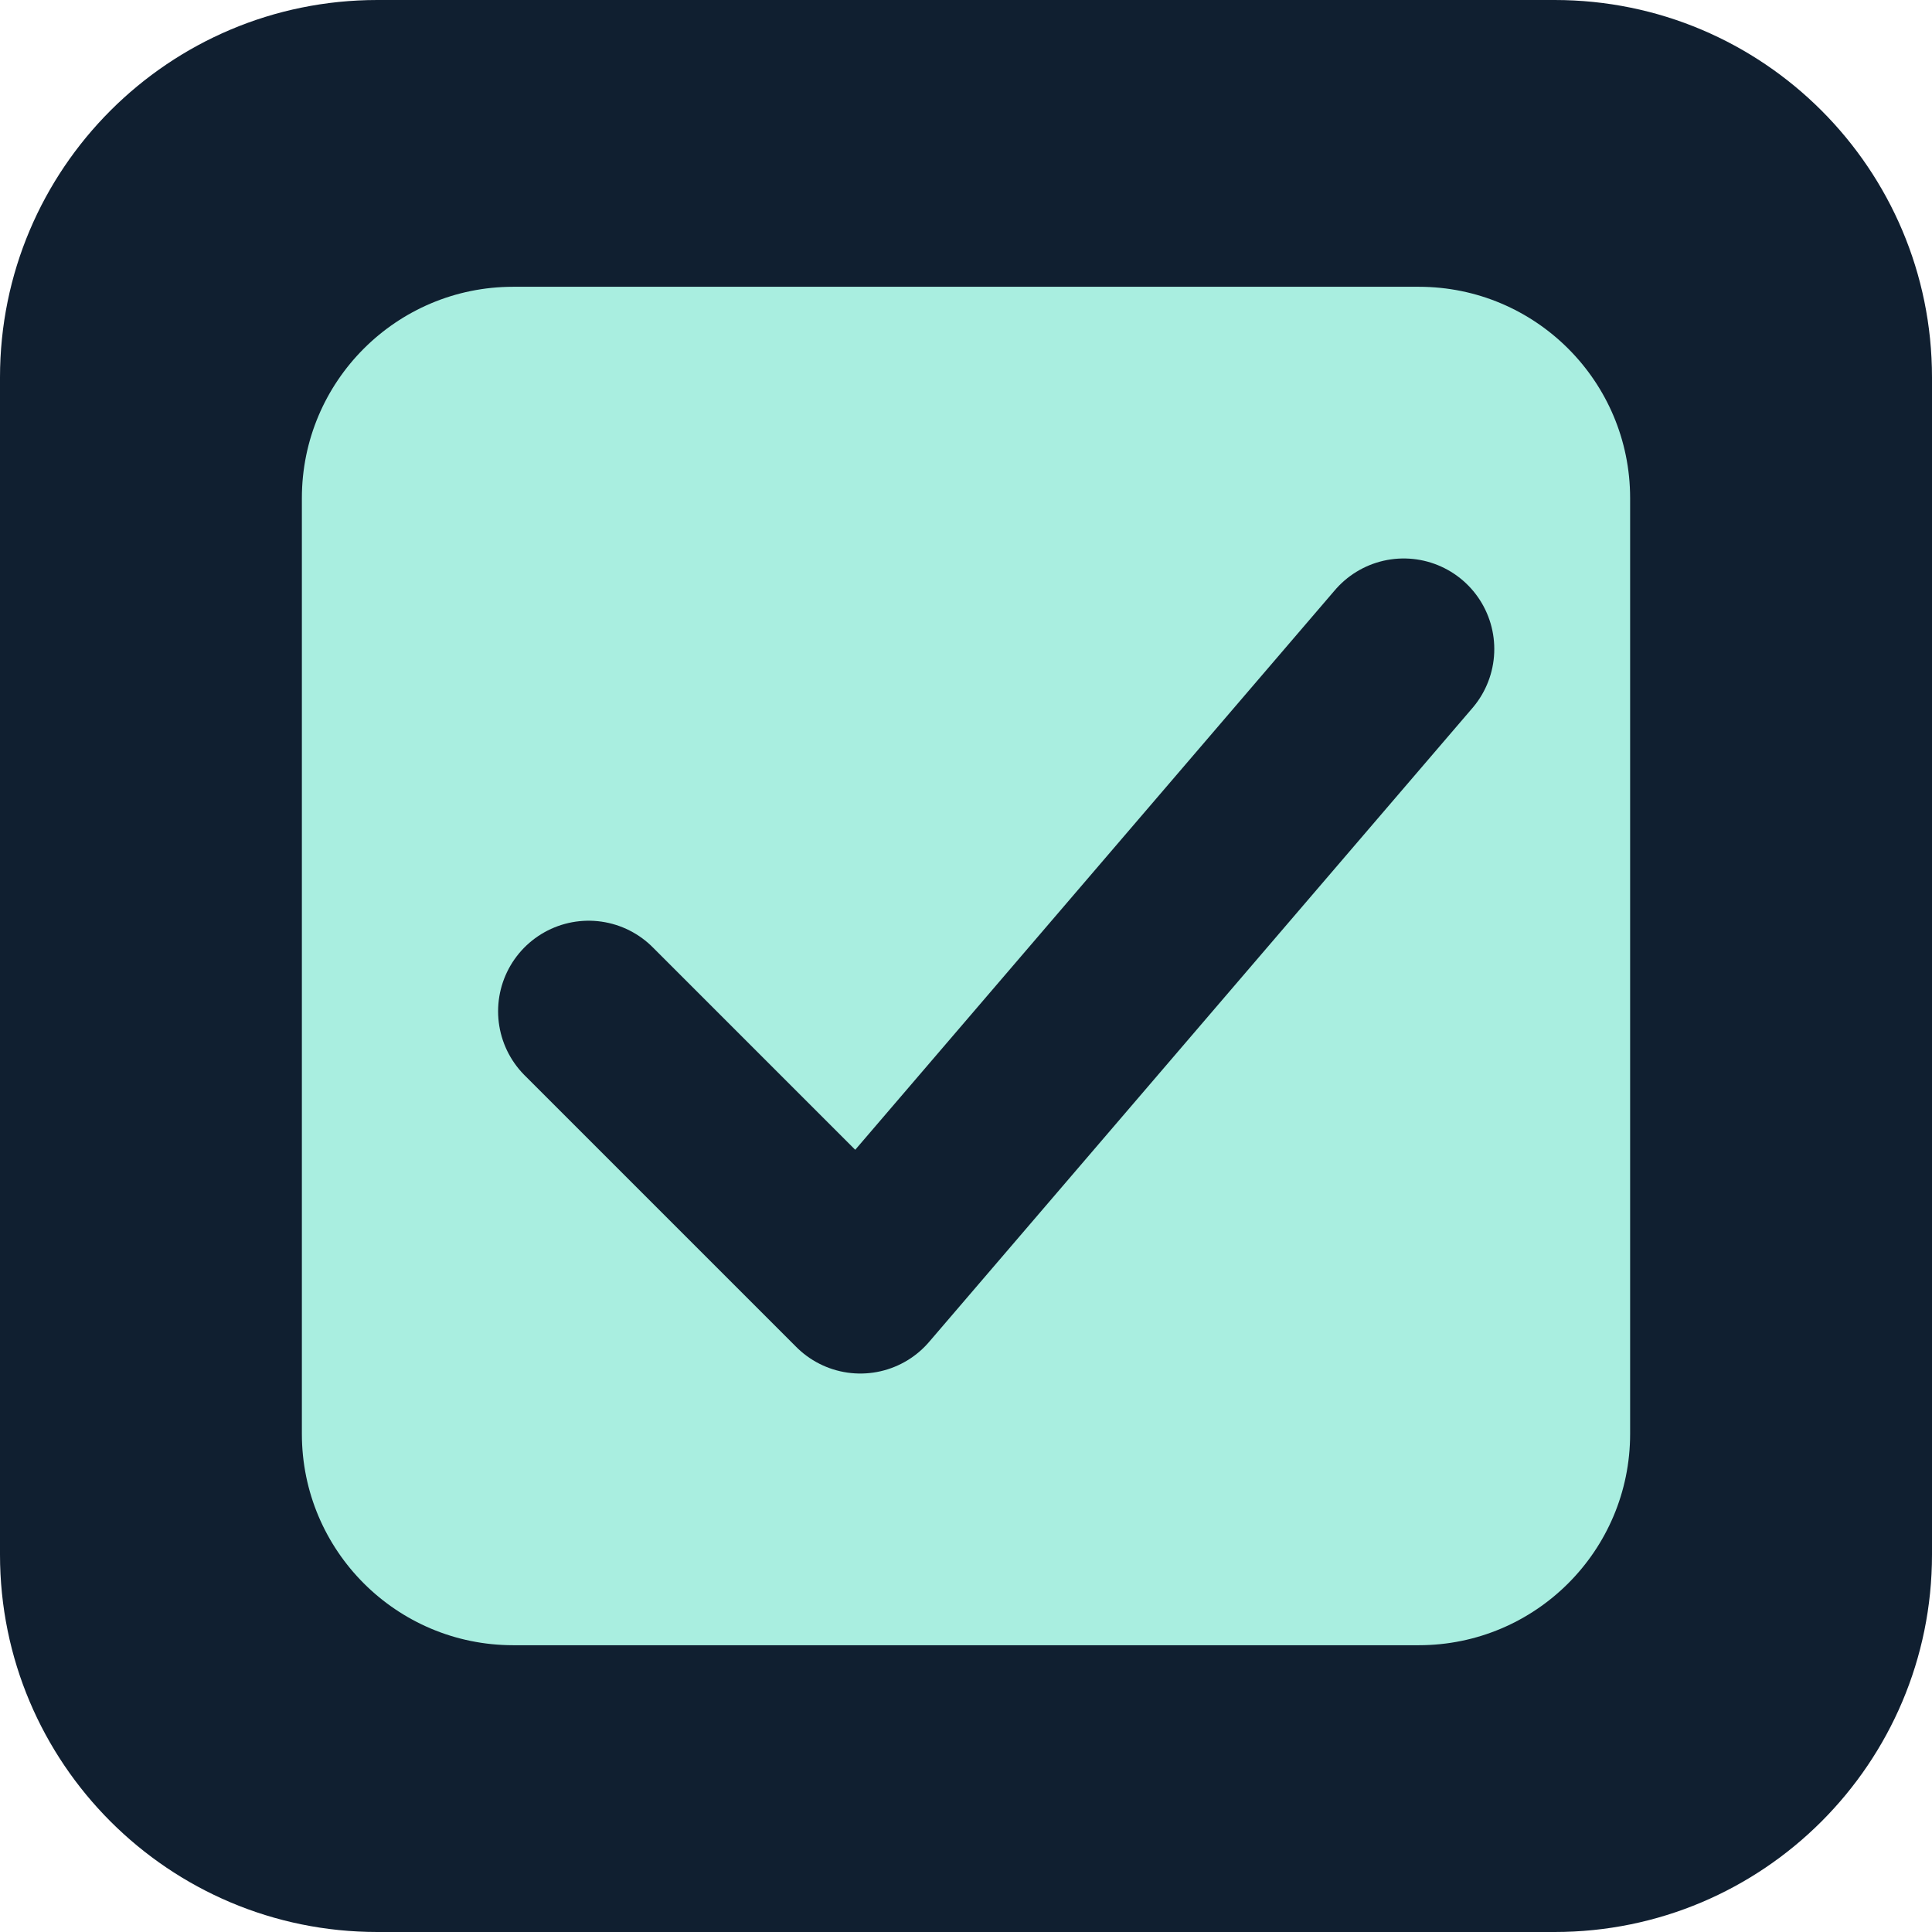
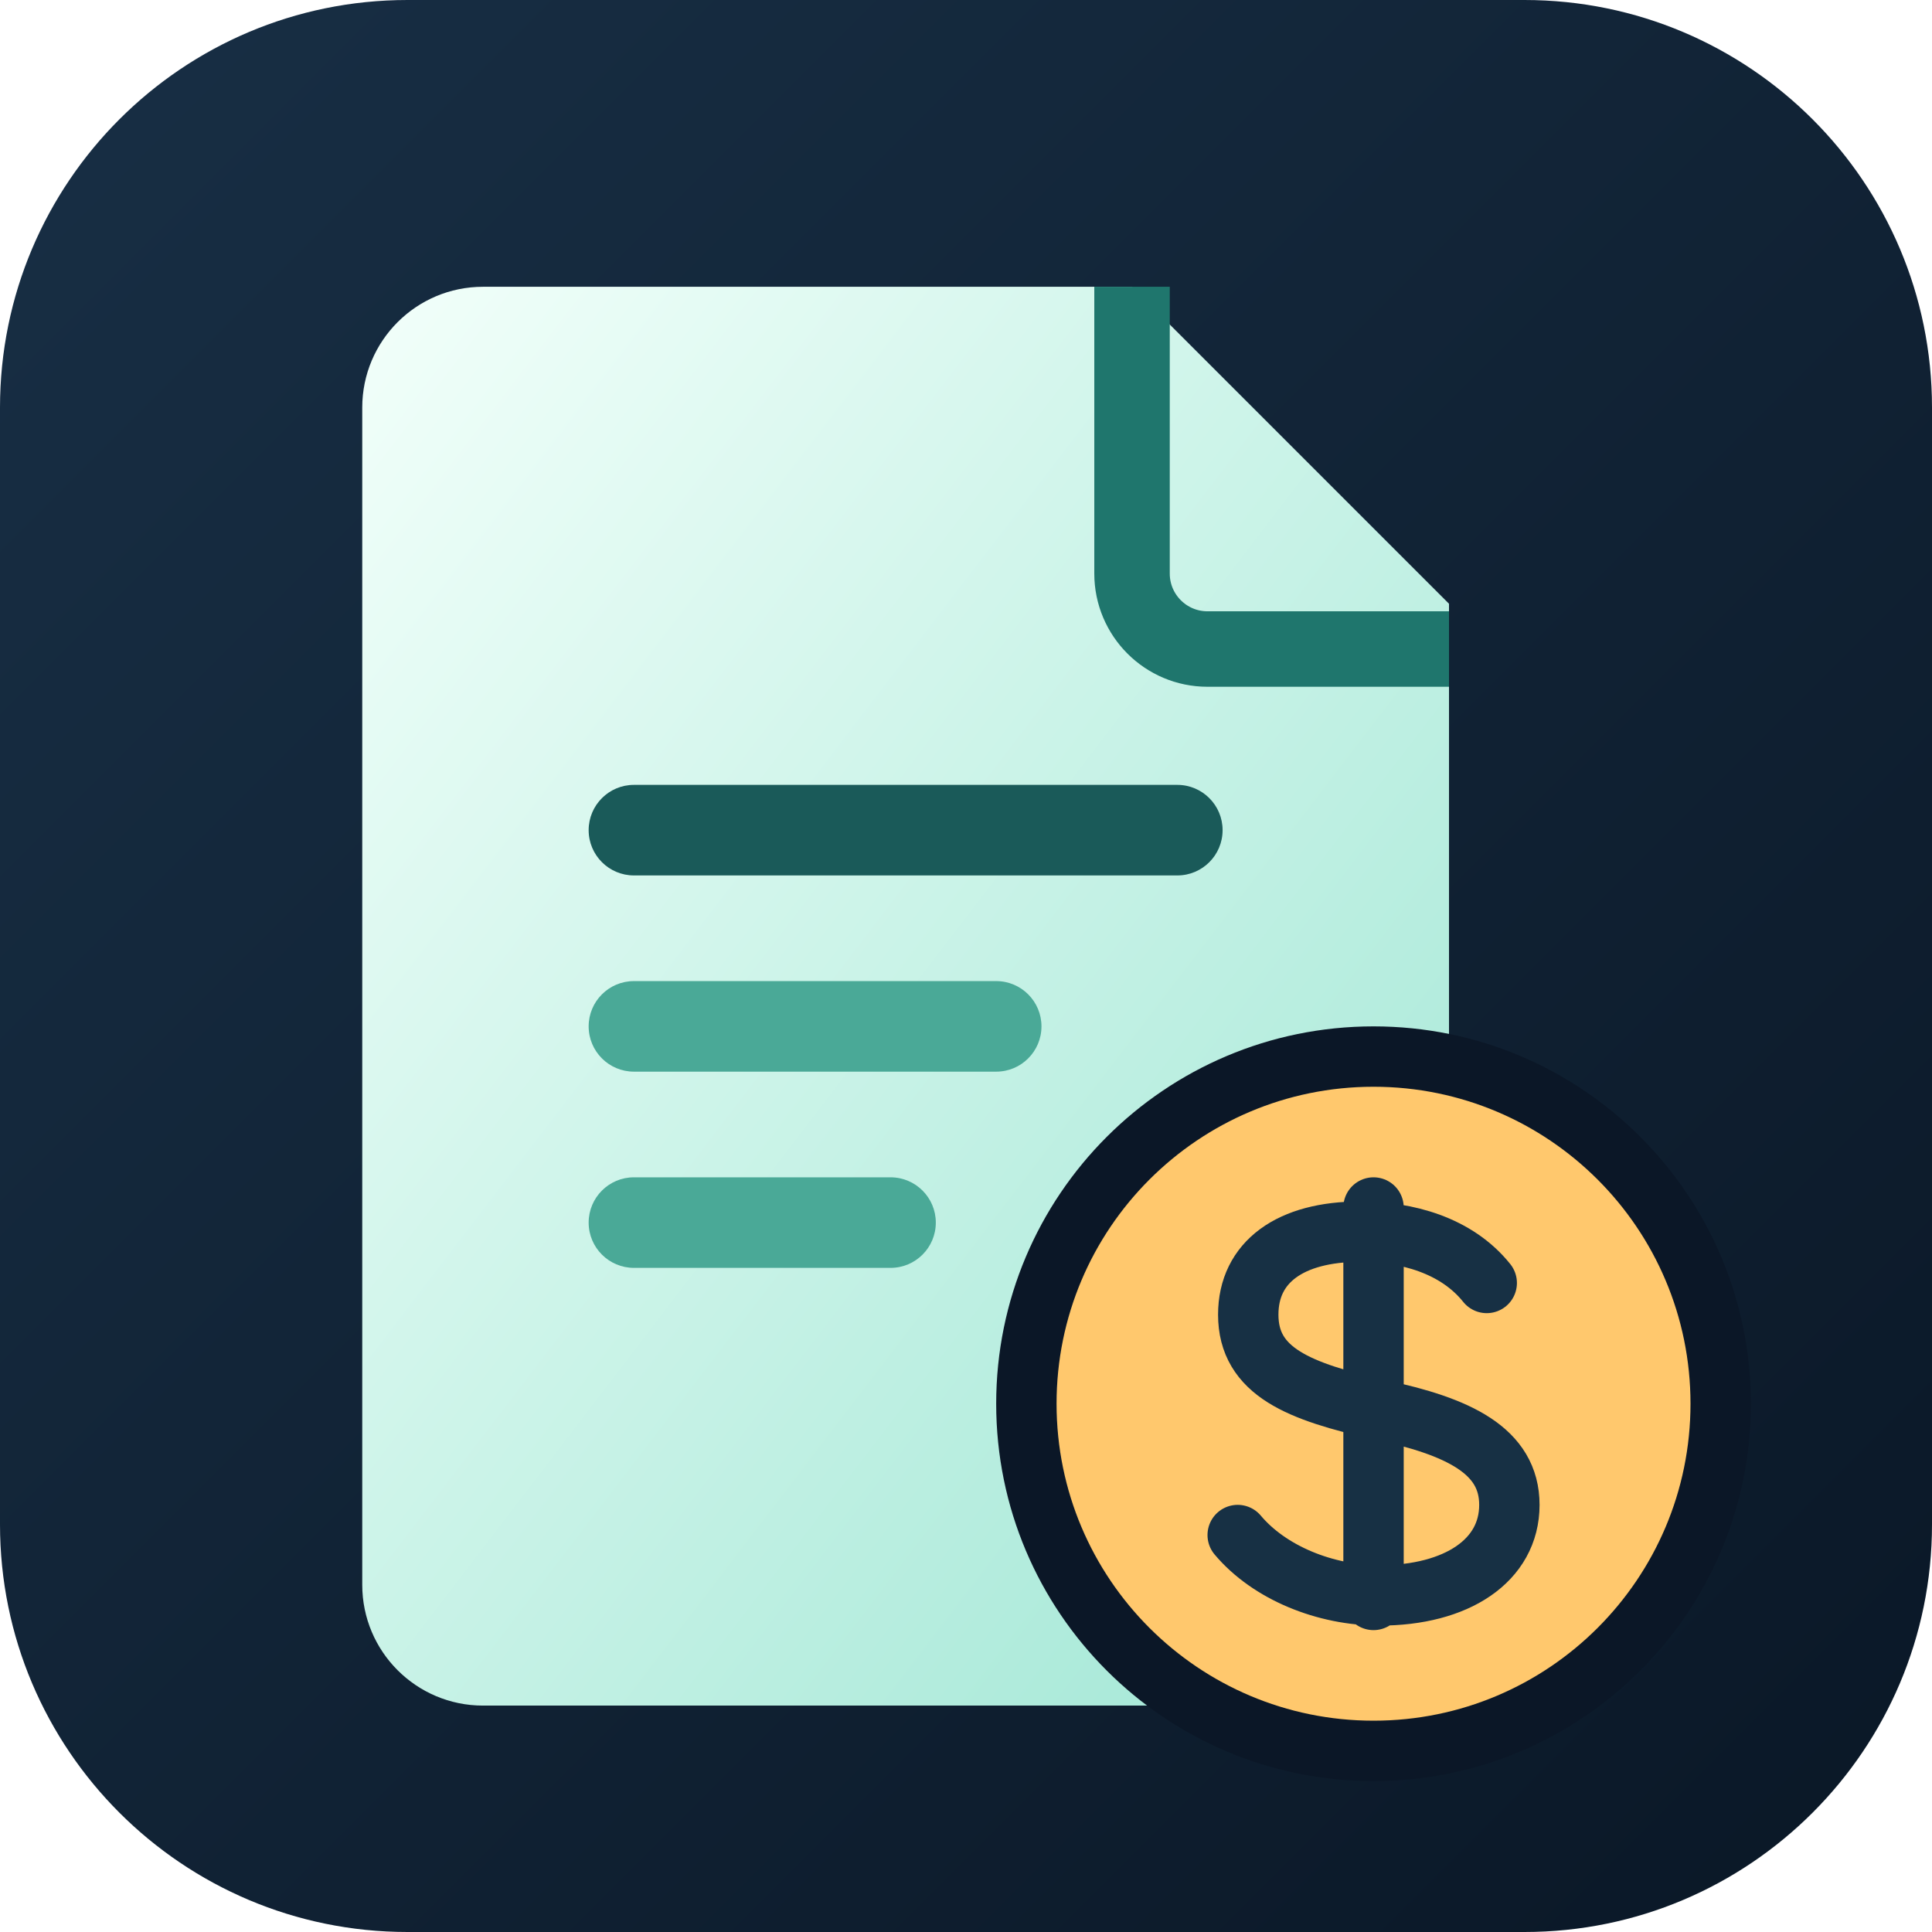
- <svg xmlns="http://www.w3.org/2000/svg" viewBox="0 0 128 128">
-   <rect width="128" height="128" rx="25" fill="#101f30" />
-   <rect x="20" y="19" width="88" height="90" rx="14" fill="#a9eee0" />
-   <path d="M39 67 57 85 93 43" fill="none" stroke="#101f30" stroke-width="12" stroke-linecap="round" stroke-linejoin="round" />
+ <svg xmlns="http://www.w3.org/2000/svg" viewBox="0 0 128 128" role="img" aria-labelledby="title desc">
+   <defs>
+     <linearGradient id="background" x1="0" y1="0" x2="1" y2="1">
+       <stop stop-color="#182f45" />
+       <stop offset="1" stop-color="#0a1726" />
+     </linearGradient>
+     <linearGradient id="paper" x1="0" y1="0" x2="1" y2="1">
+       <stop stop-color="#f2fffa" />
+       <stop offset="1" stop-color="#9fe6d4" />
+     </linearGradient>
+   </defs>
+   <rect width="128" height="128" rx="27" fill="url(#background)" />
+   <path d="M32 19h43l21 21v65a8 8 0 0 1-8 8H32a8 8 0 0 1-8-8V27a8 8 0 0 1 8-8z" fill="url(#paper)" />
+   <path d="M75 19v19a5 5 0 0 0 5 5h16" fill="none" stroke="#1f766d" stroke-width="5" stroke-linejoin="round" />
+   <rect x="39" y="52" width="42" height="6" rx="3" fill="#1a5a59" />
+   <rect x="39" y="65" width="30" height="6" rx="3" fill="#4aa997" />
+   <rect x="39" y="78" width="23" height="6" rx="3" fill="#4aa997" />
+   <circle cx="91" cy="93" r="25" fill="#0b1727" />
+   <circle cx="91" cy="93" r="21" fill="#ffc86d" />
+   <path d="M91 80v26M98.5 85c-2-2.5-5.3-3.4-8.4-3.4-4.6 0-7.4 2-7.4 5.5 0 3.8 3.4 5.1 8.7 6.3 5.2 1.1 8.6 2.7 8.6 6.3 0 3.7-3.5 6-8.6 6-3.6 0-7.3-1.5-9.4-4" stroke="#173044" stroke-width="4" fill="none" stroke-linecap="round" />
</svg>
